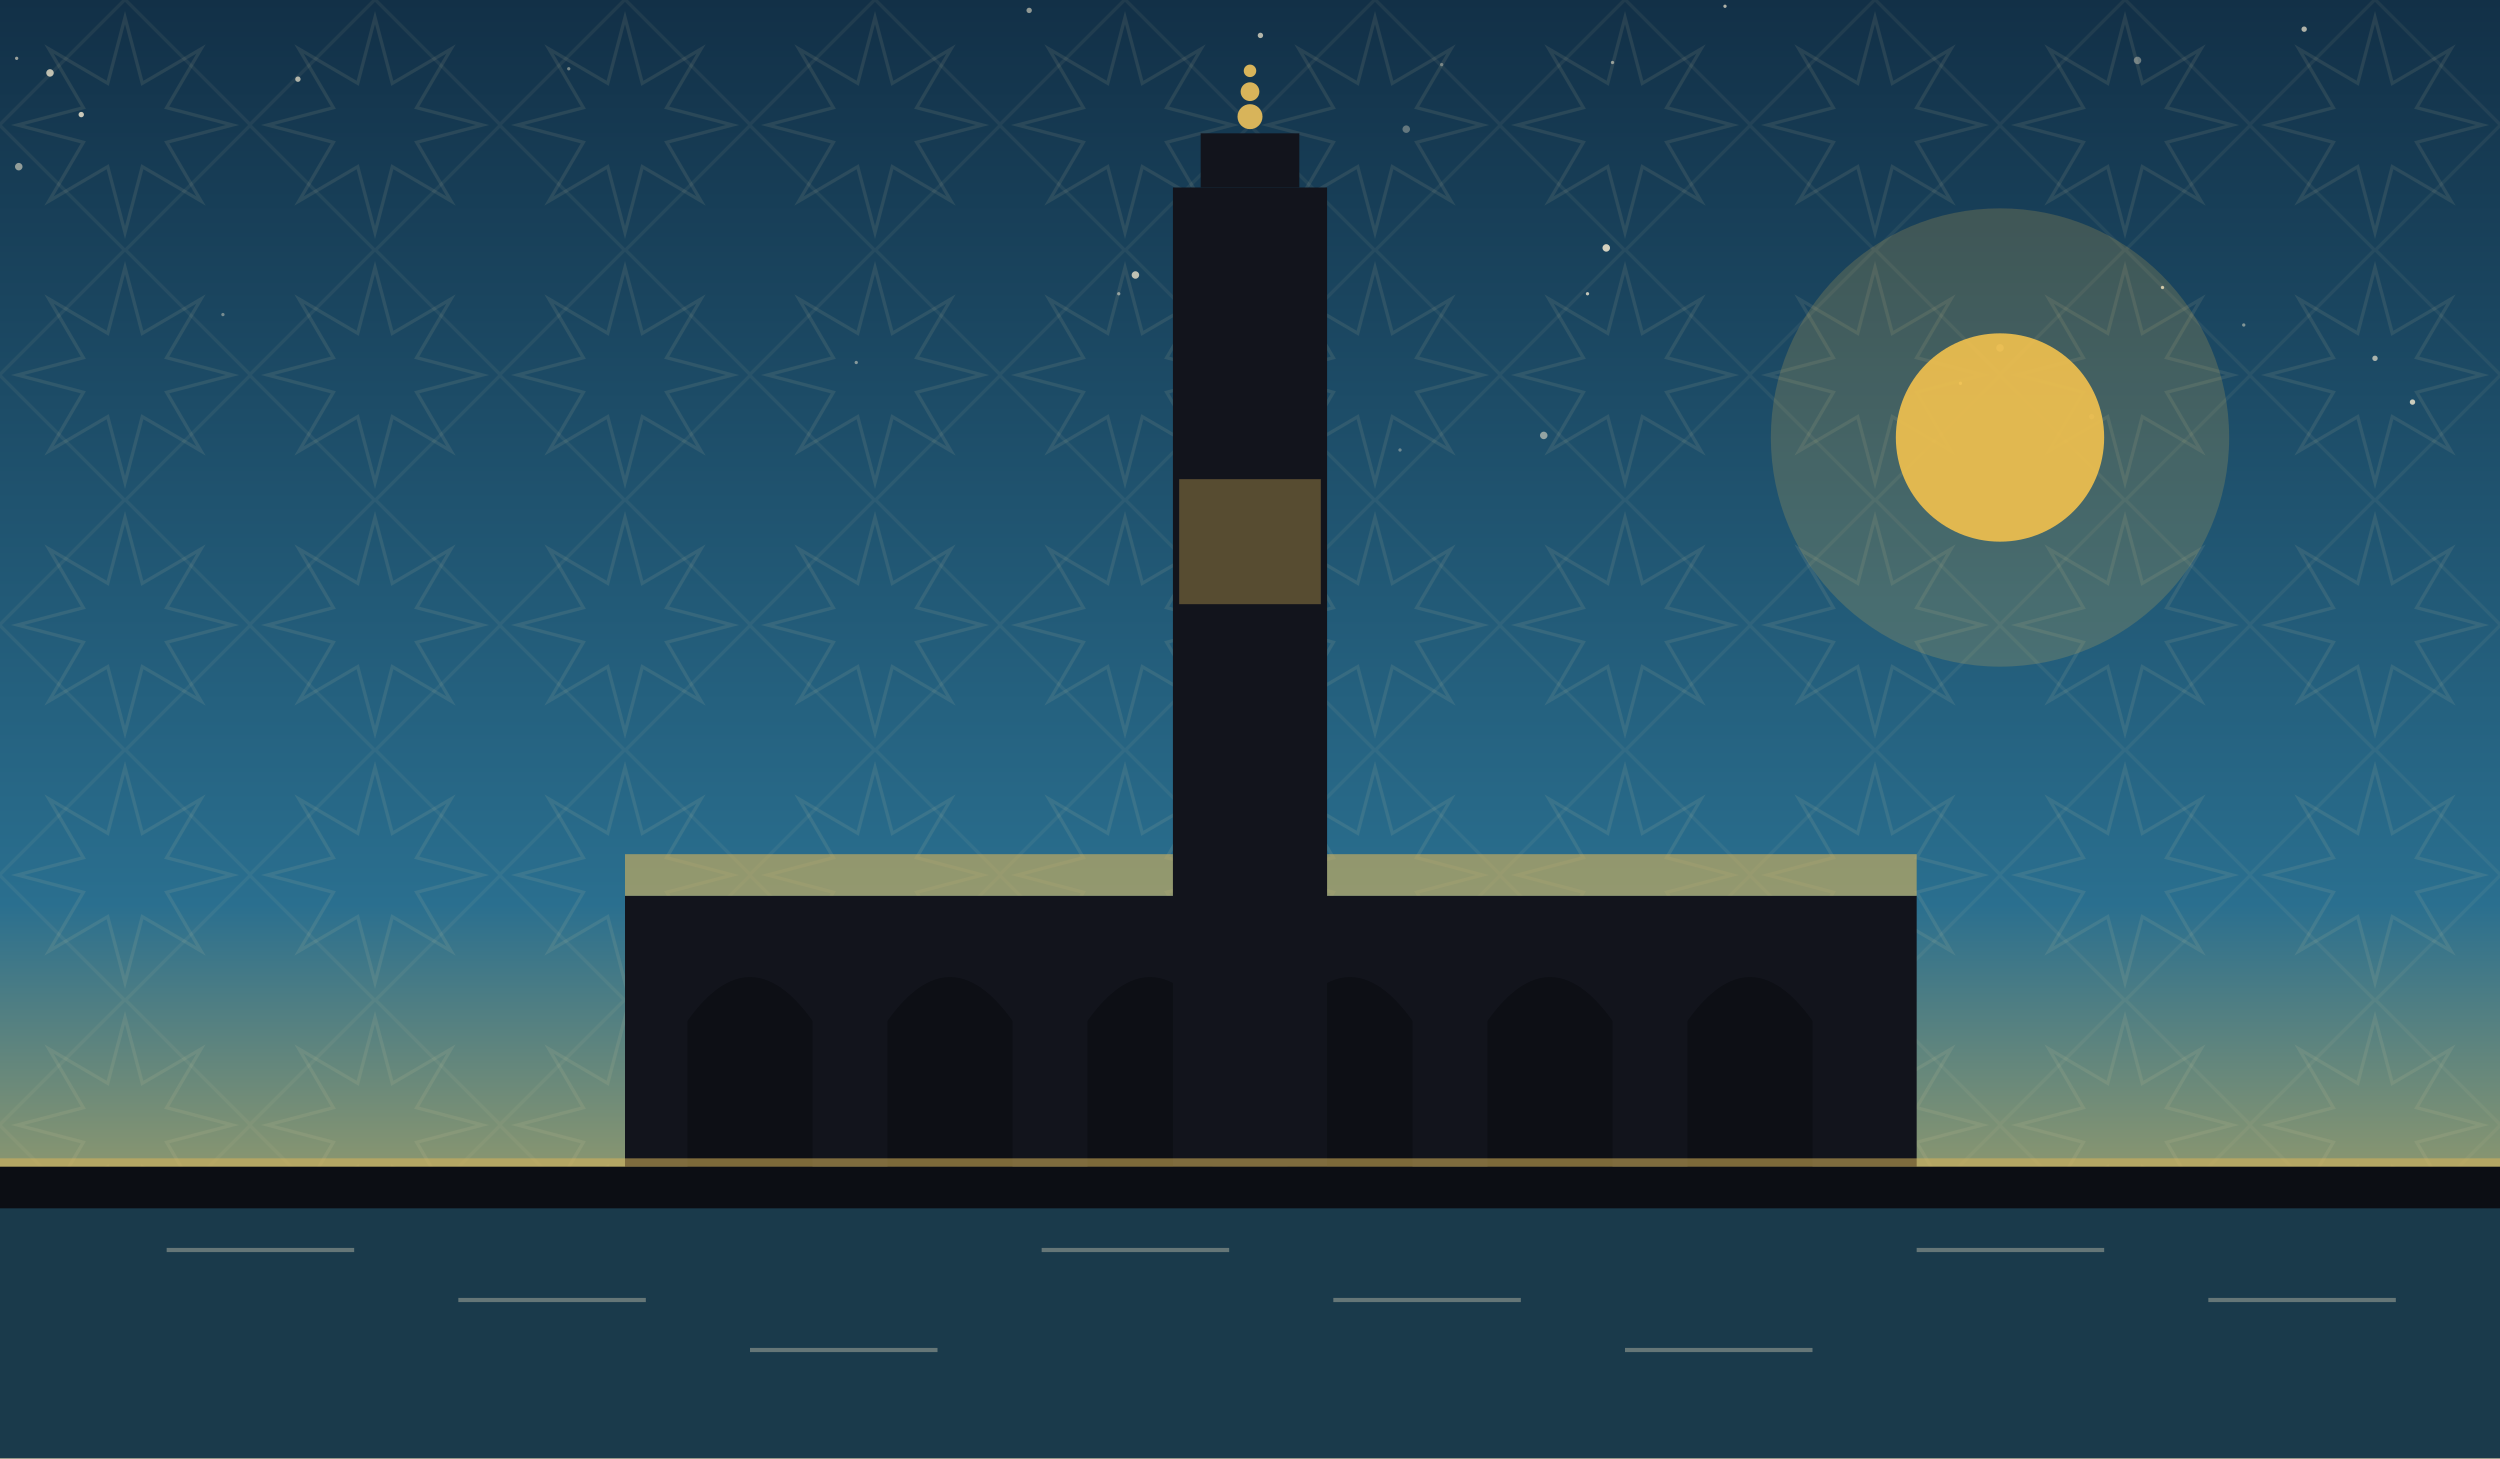
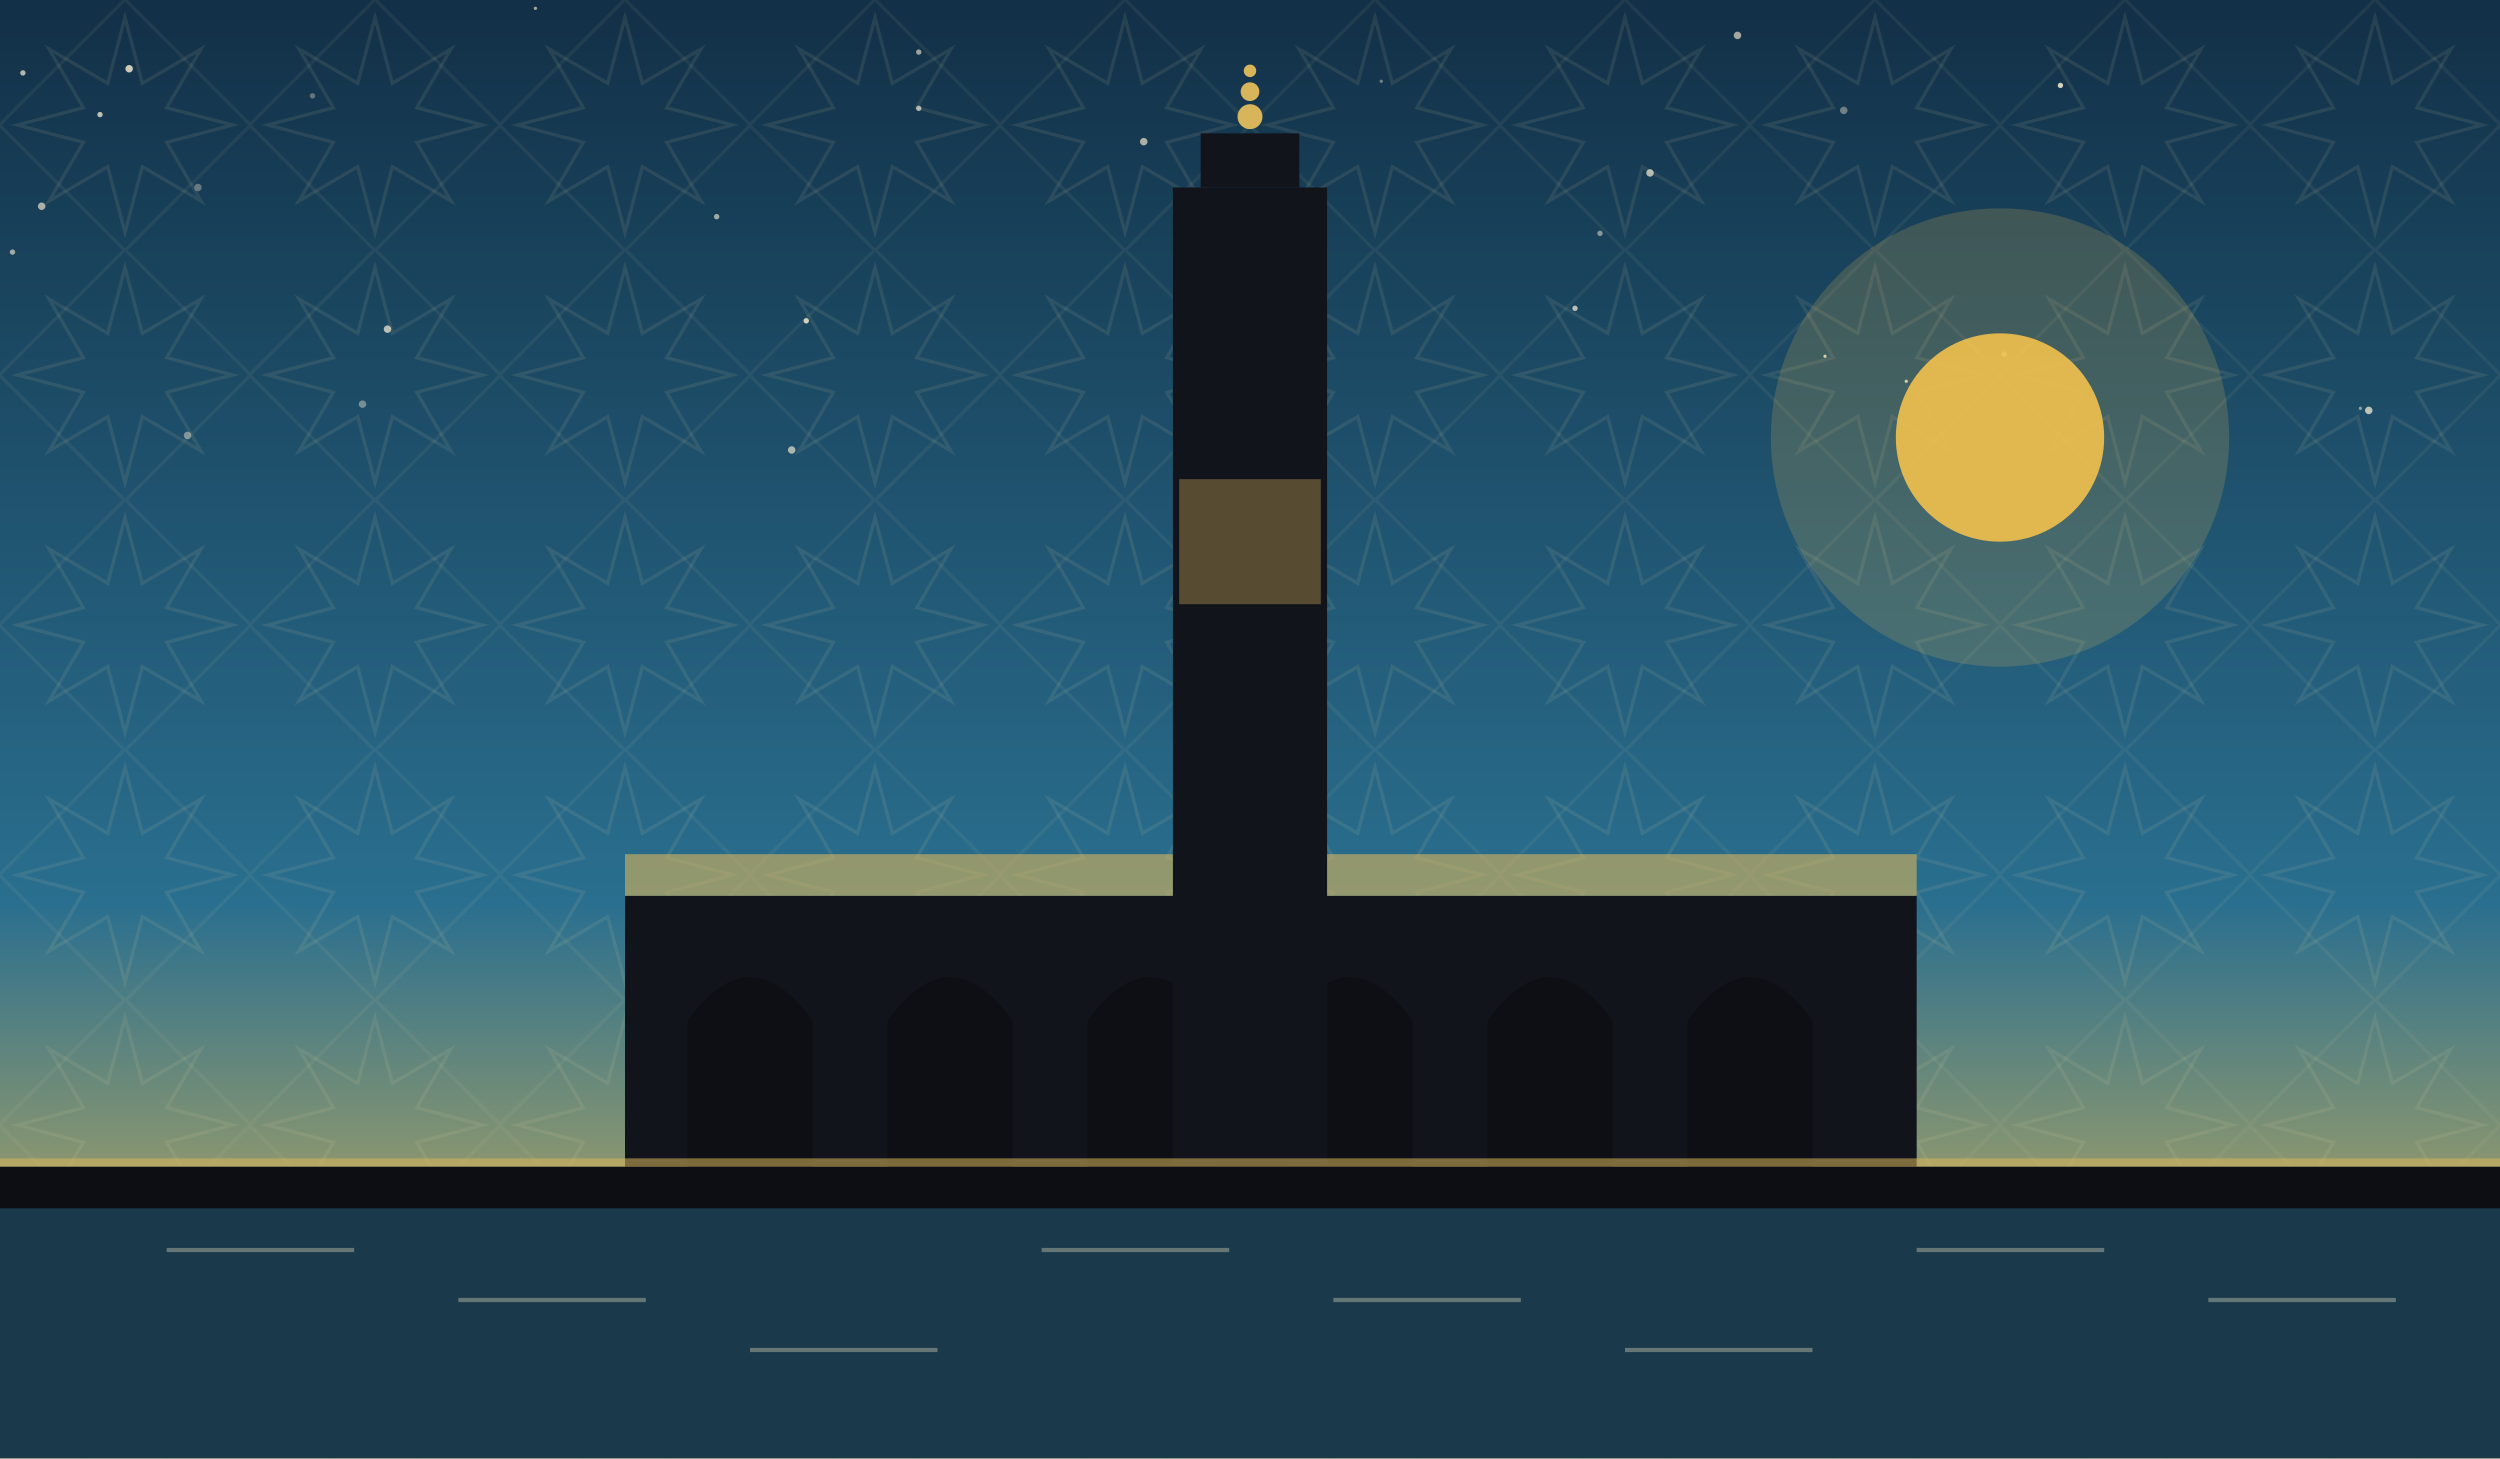
<svg xmlns="http://www.w3.org/2000/svg" viewBox="0 0 1200 700" role="img">
  <defs>
    <linearGradient id="sky" x1="0" y1="0" x2="0" y2="1">
      <stop offset="0" stop-color="#123047" />
      <stop offset="0.62" stop-color="#2a6f8f" />
      <stop offset="1" stop-color="#f2c14e" />
    </linearGradient>
    <pattern id="g1" width="120" height="120" patternUnits="userSpaceOnUse">
      <polygon points="111.6,60.0 80.0,68.3 96.5,96.5 68.3,80.0 60.0,111.6 51.7,80.0 23.5,96.5 40.0,68.3 8.4,60.0 40.0,51.7 23.5,23.5 51.7,40.0 60.0,8.4 68.3,40.0 96.5,23.5 80.0,51.7" fill="none" stroke="#e8d9a8" stroke-width="1.6" opacity="0.1" />
      <rect x="17.4" y="17.4" width="85.2" height="85.2" fill="none" stroke="#e8d9a8" stroke-width="1.6" opacity="0.07" transform="rotate(45 60.0 60.0)" />
    </pattern>
  </defs>
  <rect width="1200" height="700" fill="url(#sky)" />
  <rect width="1200" height="700" fill="url(#g1)" />
-   <circle cx="8" cy="28" r="0.8" fill="#f7ecd2" opacity="0.59" />
-   <circle cx="762" cy="141" r="0.8" fill="#f7ecd2" opacity="0.77" />
-   <circle cx="741" cy="209" r="1.8" fill="#f7ecd2" opacity="0.54" />
-   <circle cx="545" cy="132" r="1.8" fill="#f7ecd2" opacity="0.75" />
-   <circle cx="774" cy="30" r="0.8" fill="#f7ecd2" opacity="0.55" />
-   <circle cx="828" cy="3" r="0.8" fill="#f7ecd2" opacity="0.69" />
-   <circle cx="107" cy="151" r="0.8" fill="#f7ecd2" opacity="0.42" />
-   <circle cx="411" cy="174" r="0.8" fill="#f7ecd2" opacity="0.49" />
-   <circle cx="1140" cy="172" r="1.3" fill="#f7ecd2" opacity="0.65" />
-   <circle cx="494" cy="5" r="1.3" fill="#f7ecd2" opacity="0.55" />
-   <circle cx="273" cy="33" r="0.8" fill="#f7ecd2" opacity="0.44" />
-   <circle cx="1077" cy="156" r="0.8" fill="#f7ecd2" opacity="0.47" />
-   <circle cx="1106" cy="14" r="1.3" fill="#f7ecd2" opacity="0.69" />
-   <circle cx="960" cy="167" r="1.8" fill="#f7ecd2" opacity="0.55" />
-   <circle cx="39" cy="55" r="1.3" fill="#f7ecd2" opacity="0.80" />
-   <circle cx="143" cy="38" r="1.3" fill="#f7ecd2" opacity="0.69" />
-   <circle cx="672" cy="216" r="0.8" fill="#f7ecd2" opacity="0.37" />
-   <circle cx="1026" cy="29" r="1.8" fill="#f7ecd2" opacity="0.39" />
-   <circle cx="605" cy="17" r="1.3" fill="#f7ecd2" opacity="0.70" />
-   <circle cx="9" cy="80" r="1.8" fill="#f7ecd2" opacity="0.55" />
-   <circle cx="1038" cy="138" r="0.8" fill="#f7ecd2" opacity="0.79" />
-   <circle cx="692" cy="31" r="0.8" fill="#f7ecd2" opacity="0.37" />
-   <circle cx="771" cy="119" r="1.8" fill="#f7ecd2" opacity="0.84" />
-   <circle cx="675" cy="62" r="1.8" fill="#f7ecd2" opacity="0.35" />
-   <circle cx="1004" cy="200" r="1.3" fill="#f7ecd2" opacity="0.35" />
-   <circle cx="1158" cy="193" r="1.3" fill="#f7ecd2" opacity="0.79" />
-   <circle cx="537" cy="141" r="0.8" fill="#f7ecd2" opacity="0.52" />
-   <circle cx="941" cy="184" r="0.8" fill="#f7ecd2" opacity="0.79" />
-   <circle cx="570" cy="182" r="1.8" fill="#f7ecd2" opacity="0.75" />
-   <circle cx="24" cy="35" r="1.8" fill="#f7ecd2" opacity="0.75" />
+   <circle cx="344" cy="104" r="1.3" fill="#f7ecd2" opacity="0.61" />
+   <circle cx="90" cy="209" r="1.8" fill="#f7ecd2" opacity="0.45" />
+   <circle cx="885" cy="53" r="1.8" fill="#f7ecd2" opacity="0.40" />
+   <circle cx="257" cy="4" r="0.8" fill="#f7ecd2" opacity="0.63" />
+   <circle cx="150" cy="46" r="1.3" fill="#f7ecd2" opacity="0.35" />
+   <circle cx="876" cy="171" r="0.8" fill="#f7ecd2" opacity="0.81" />
+   <circle cx="11" cy="35" r="1.3" fill="#f7ecd2" opacity="0.70" />
+   <circle cx="603" cy="186" r="0.8" fill="#f7ecd2" opacity="0.43" />
+   <circle cx="756" cy="148" r="1.3" fill="#f7ecd2" opacity="0.73" />
+   <circle cx="62" cy="33" r="1.8" fill="#f7ecd2" opacity="0.81" />
+   <circle cx="1137" cy="197" r="1.8" fill="#f7ecd2" opacity="0.74" />
+   <circle cx="549" cy="68" r="1.8" fill="#f7ecd2" opacity="0.67" />
+   <circle cx="962" cy="170" r="1.3" fill="#f7ecd2" opacity="0.75" />
+   <circle cx="48" cy="55" r="1.3" fill="#f7ecd2" opacity="0.75" />
+   <circle cx="663" cy="39" r="0.8" fill="#f7ecd2" opacity="0.42" />
+   <circle cx="95" cy="90" r="1.8" fill="#f7ecd2" opacity="0.35" />
+   <circle cx="768" cy="112" r="1.3" fill="#f7ecd2" opacity="0.51" />
+   <circle cx="834" cy="17" r="1.8" fill="#f7ecd2" opacity="0.63" />
+   <circle cx="989" cy="41" r="1.3" fill="#f7ecd2" opacity="0.84" />
+   <circle cx="441" cy="52" r="1.3" fill="#f7ecd2" opacity="0.67" />
+   <circle cx="174" cy="194" r="1.8" fill="#f7ecd2" opacity="0.41" />
+   <circle cx="20" cy="99" r="1.8" fill="#f7ecd2" opacity="0.65" />
+   <circle cx="915" cy="183" r="0.8" fill="#f7ecd2" opacity="0.80" />
+   <circle cx="387" cy="154" r="1.3" fill="#f7ecd2" opacity="0.83" />
+   <circle cx="380" cy="216" r="1.8" fill="#f7ecd2" opacity="0.65" />
+   <circle cx="6" cy="121" r="1.3" fill="#f7ecd2" opacity="0.61" />
+   <circle cx="441" cy="25" r="1.3" fill="#f7ecd2" opacity="0.60" />
+   <circle cx="1133" cy="196" r="0.8" fill="#f7ecd2" opacity="0.53" />
+   <circle cx="186" cy="158" r="1.8" fill="#f7ecd2" opacity="0.73" />
+   <circle cx="792" cy="83" r="1.8" fill="#f7ecd2" opacity="0.71" />
  <circle cx="960" cy="210" r="110" fill="#f2c14e" opacity="0.18" />
  <circle cx="960" cy="210" r="50" fill="#f2c14e" opacity="0.9" />
  <rect x="300" y="430" width="620" height="130" fill="#12141c" />
  <path d="M 330 560 L 330 490 Q 360 448 390 490 L 390 560 Z" fill="#0c0e14" opacity="0.9" />
  <path d="M 426 560 L 426 490 Q 456 448 486 490 L 486 560 Z" fill="#0c0e14" opacity="0.9" />
  <path d="M 522 560 L 522 490 Q 552 448 582 490 L 582 560 Z" fill="#0c0e14" opacity="0.9" />
  <path d="M 618 560 L 618 490 Q 648 448 678 490 L 678 560 Z" fill="#0c0e14" opacity="0.9" />
  <path d="M 714 560 L 714 490 Q 744 448 774 490 L 774 560 Z" fill="#0c0e14" opacity="0.9" />
  <path d="M 810 560 L 810 490 Q 840 448 870 490 L 870 560 Z" fill="#0c0e14" opacity="0.9" />
  <path d="M 300 430 L 920 430 L 920 410 L 300 410 Z" fill="#d8b45a" opacity="0.6" />
  <rect x="563.0" y="90" width="74" height="470" fill="#12141c" />
  <rect x="576.32" y="64" width="47.36" height="26" fill="#12141c" />
  <circle cx="600" cy="56" r="6" fill="#d8b45a" />
  <circle cx="600" cy="44" r="4.5" fill="#d8b45a" />
  <circle cx="600" cy="34" r="3" fill="#d8b45a" />
  <rect x="566" y="230" width="68" height="60" fill="#d8b45a" opacity="0.35" />
  <rect x="0" y="560" width="1200" height="60" fill="#0c0e14" opacity="0.6" />
  <rect x="0" y="560" width="1200" height="140" fill="#0c0e14" />
  <rect x="0" y="580" width="1200" height="120" fill="#2a6f8f" opacity="0.45" />
  <g opacity="0.35">
    <line x1="80" y1="600" x2="170" y2="600" stroke="#f2e6c8" stroke-width="2" />
    <line x1="220" y1="624" x2="310" y2="624" stroke="#f2e6c8" stroke-width="2" />
    <line x1="360" y1="648" x2="450" y2="648" stroke="#f2e6c8" stroke-width="2" />
    <line x1="500" y1="600" x2="590" y2="600" stroke="#f2e6c8" stroke-width="2" />
    <line x1="640" y1="624" x2="730" y2="624" stroke="#f2e6c8" stroke-width="2" />
    <line x1="780" y1="648" x2="870" y2="648" stroke="#f2e6c8" stroke-width="2" />
    <line x1="920" y1="600" x2="1010" y2="600" stroke="#f2e6c8" stroke-width="2" />
    <line x1="1060" y1="624" x2="1150" y2="624" stroke="#f2e6c8" stroke-width="2" />
  </g>
  <rect x="0" y="556" width="1200" height="4" fill="#d8b45a" opacity="0.55" />
</svg>
